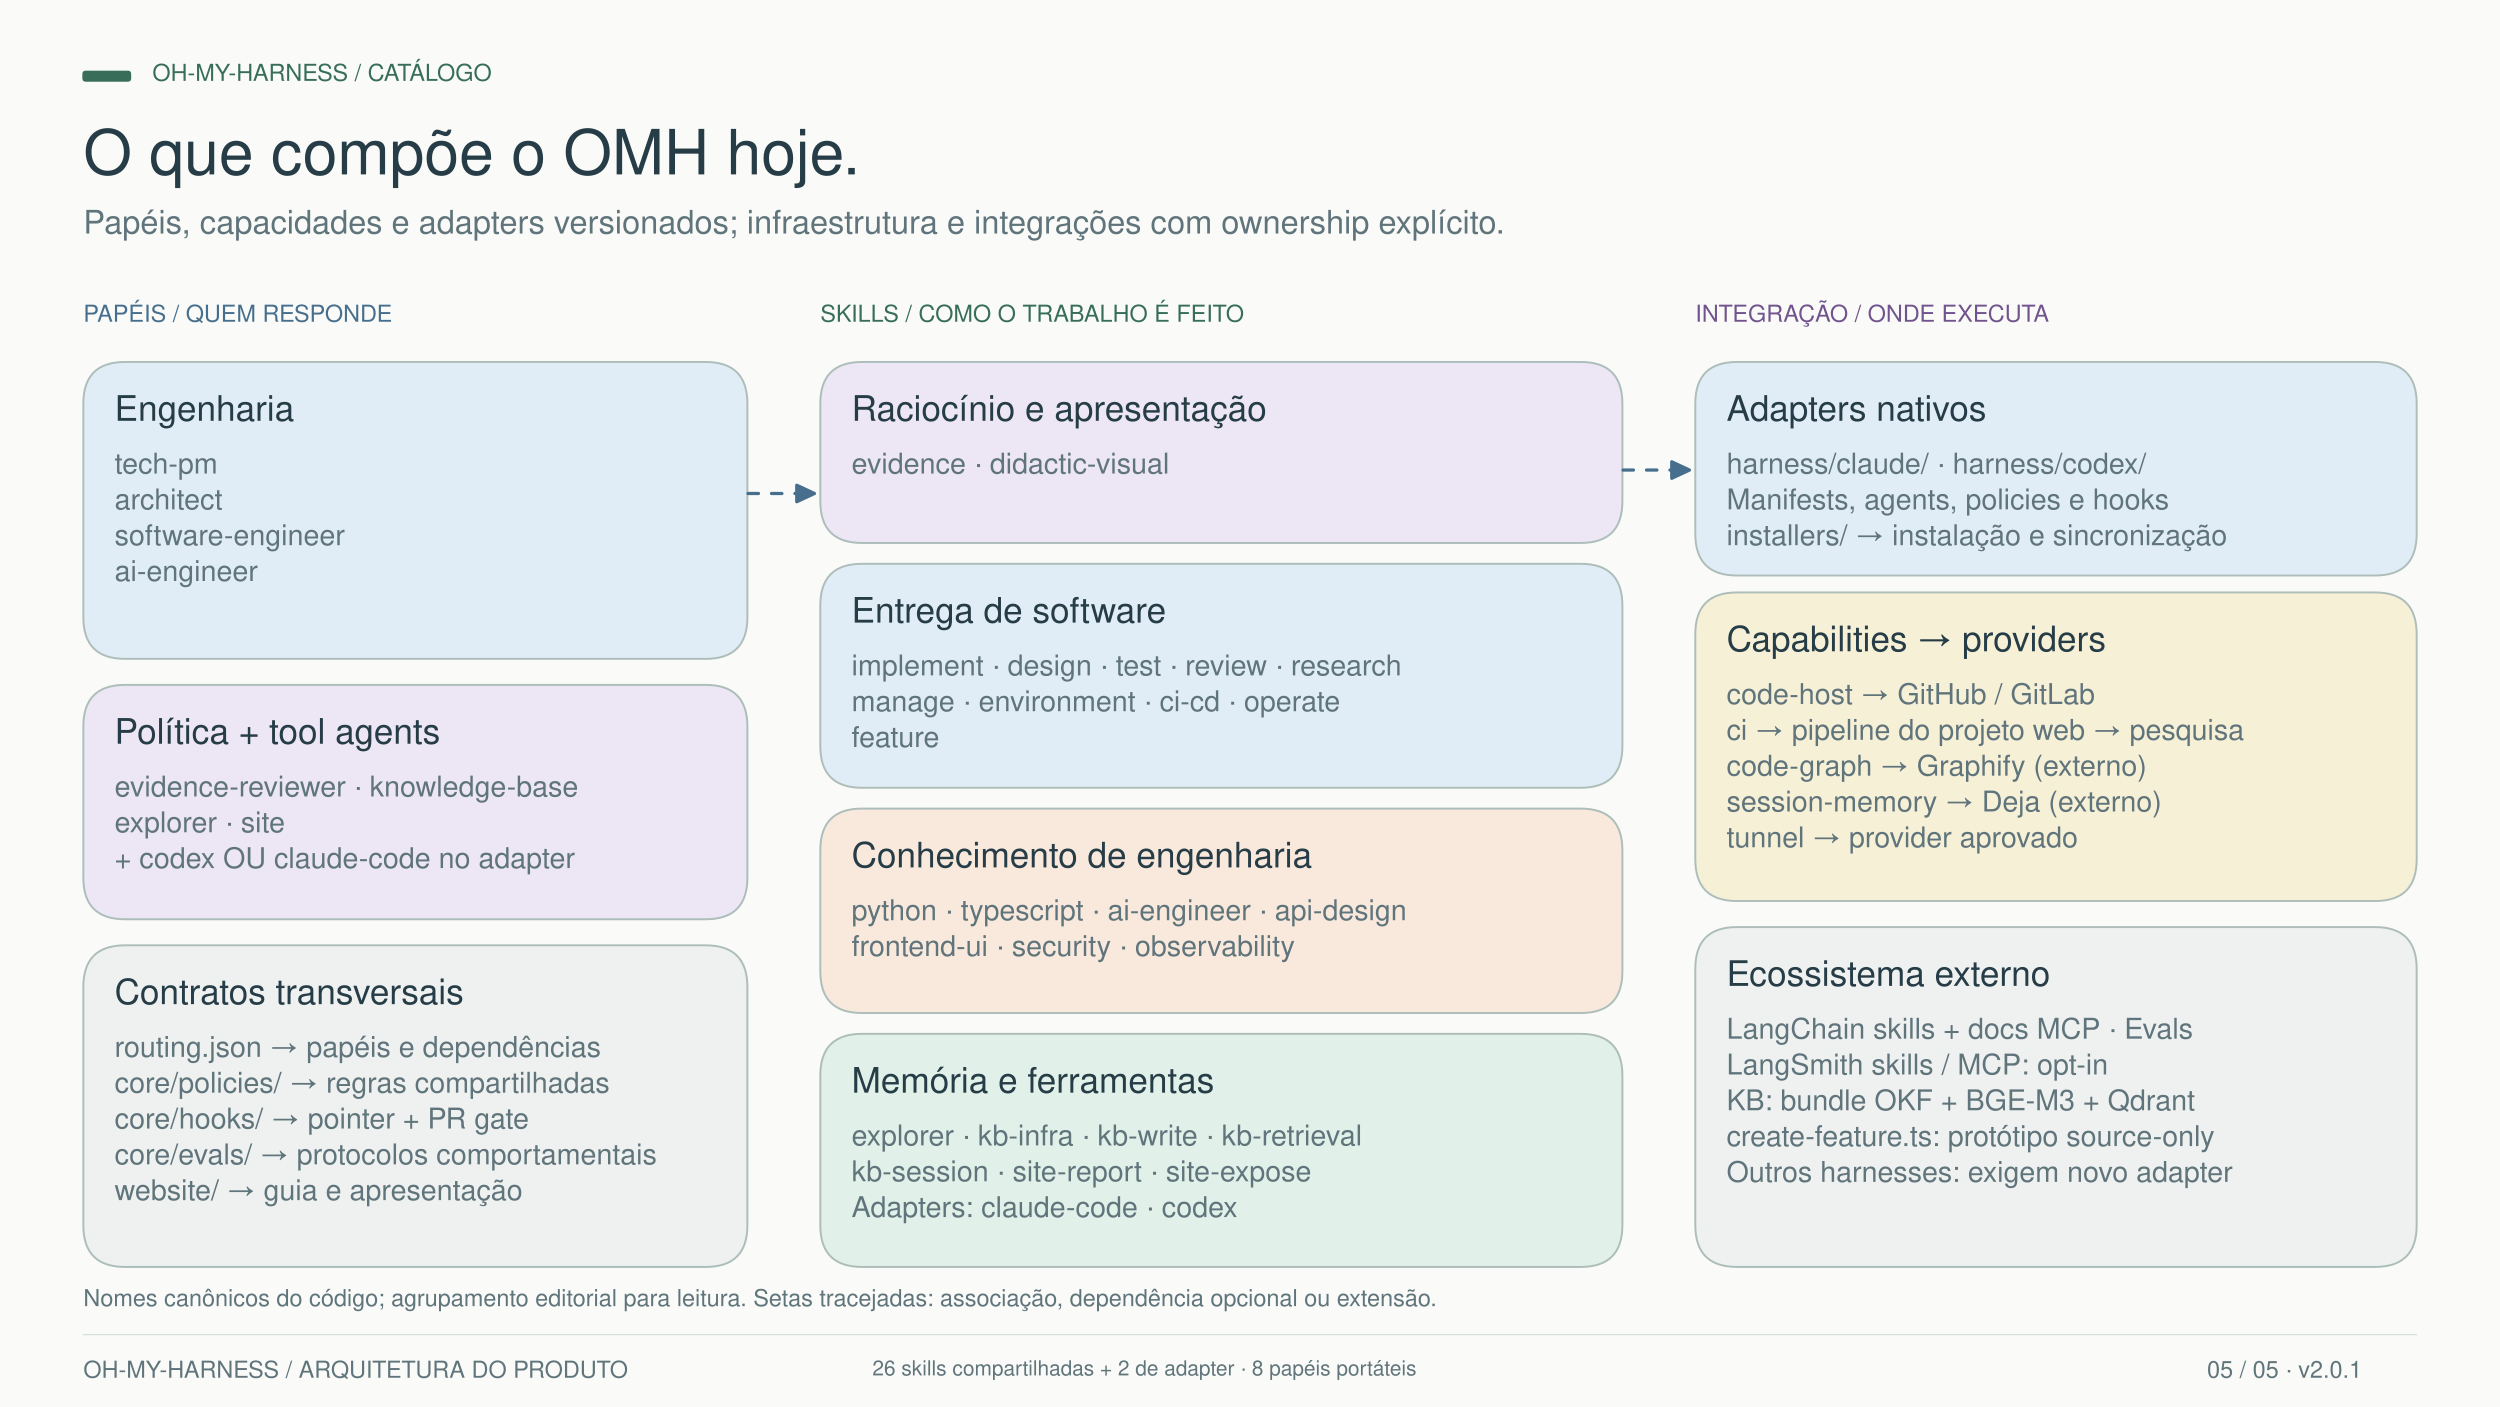
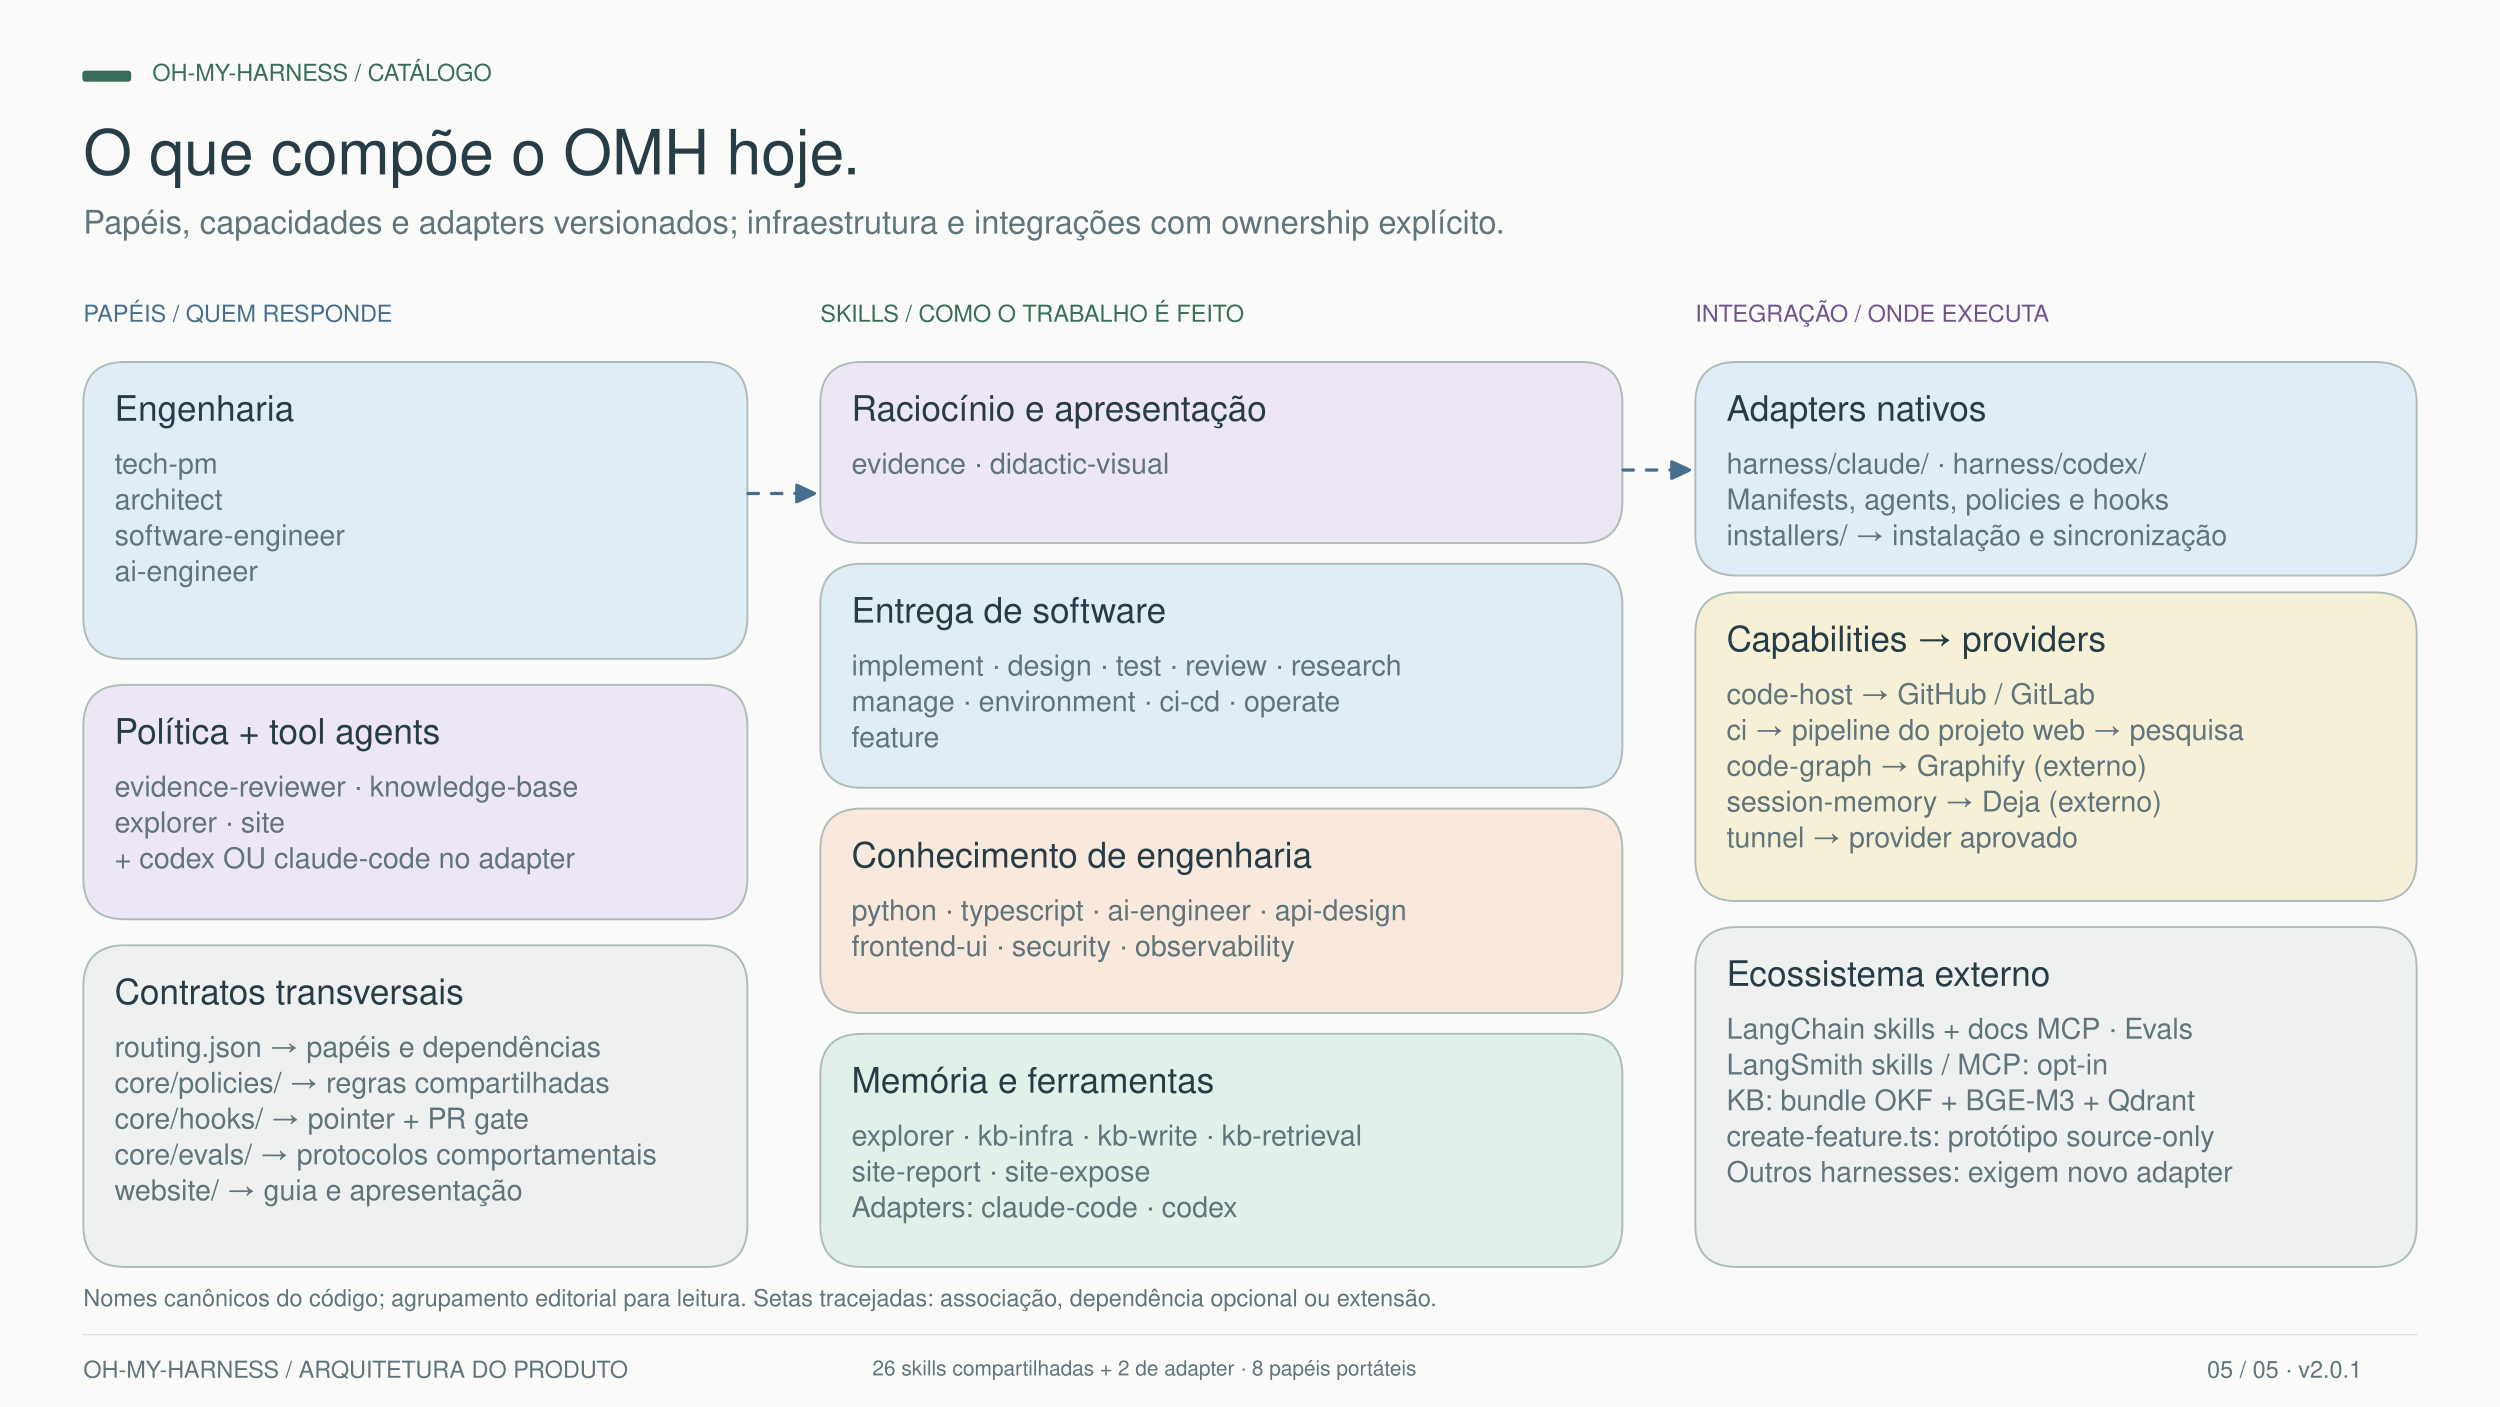
<svg xmlns="http://www.w3.org/2000/svg" version="1.1" viewBox="0 0 1920 1080" width="1920" height="1080">
  <defs>
    <style class="style-fonts">
      </style>
  </defs>
  <rect x="0" y="0" width="1920" height="1080" fill="#FAFBF8" />
  <g stroke-linecap="round" transform="translate(0 0) rotate(0 960 540)">
    <path d="M0 0 L1920 0 L1920 1080 L0 1080" stroke="none" stroke-width="0" fill="#FAFBF8" />
    <path d="M0 0 C572.4 0, 1144.79 0, 1920 0 M0 0 C604.19 0, 1208.38 0, 1920 0 M1920 0 C1920 243.26, 1920 486.52, 1920 1080 M1920 0 C1920 427.32, 1920 854.64, 1920 1080 M1920 1080 C1520.27 1080, 1120.54 1080, 0 1080 M1920 1080 C1275.14 1080, 630.27 1080, 0 1080 M0 1080 C0 685.78, 0 291.56, 0 0 M0 1080 C0 728.29, 0 376.59, 0 0" stroke="#FAFBF8" stroke-width="1.5" fill="none" />
  </g>
  <g stroke-linecap="round" transform="translate(64 55) rotate(0 18 3.5)">
    <path d="M1.75 0 C11.61 0, 21.48 0, 34.25 0 C35.42 0, 36 0.58, 36 1.75 C36 3, 36 4.26, 36 5.25 C36 6.42, 35.42 7, 34.25 7 C23.56 7, 12.88 7, 1.75 7 C0.58 7, 0 6.42, 0 5.25 C0 3.98, 0 2.7, 0 1.75 C0 0.58, 0.58 0, 1.75 0" stroke="none" stroke-width="0" fill="#386E59" />
    <path d="M1.75 0 C12.15 0, 22.56 0, 34.25 0 M1.75 0 C10.17 0, 18.6 0, 34.25 0 M34.25 0 C35.42 0, 36 0.58, 36 1.75 M34.25 0 C35.42 0, 36 0.58, 36 1.75 M36 1.75 C36 3.08, 36 4.42, 36 5.25 M36 1.75 C36 2.85, 36 3.95, 36 5.25 M36 5.25 C36 6.42, 35.42 7, 34.25 7 M36 5.25 C36 6.42, 35.42 7, 34.25 7 M34.25 7 C23.64 7, 13.02 7, 1.75 7 M34.25 7 C25.38 7, 16.51 7, 1.75 7 M1.75 7 C0.58 7, 0 6.42, 0 5.25 M1.75 7 C0.58 7, 0 6.42, 0 5.25 M0 5.25 C0 4.04, 0 2.83, 0 1.75 M0 5.25 C0 4.25, 0 3.24, 0 1.75 M0 1.75 C0 0.58, 0.58 0, 1.75 0 M0 1.75 C0 0.58, 0.58 0, 1.75 0" stroke="#386E59" stroke-width="1.5" fill="none" />
  </g>
  <g transform="translate(117 46) rotate(0 152.5298 11.25)">
    <text x="0" y="16.11" font-family="Helvetica, Segoe UI Emoji" font-size="18px" fill="#386E59" text-anchor="start" style="white-space: pre;" direction="ltr" dominant-baseline="alphabetic">OH-MY-HARNESS     /     CATÁLOGO</text>
  </g>
  <g transform="translate(64 91) rotate(0 298.8164 30)">
    <text x="0" y="42.961" font-family="Helvetica, Segoe UI Emoji" font-size="48px" fill="#263C46" text-anchor="start" style="white-space: pre;" direction="ltr" dominant-baseline="alphabetic">O que compõe o OMH hoje.</text>
  </g>
  <g transform="translate(64 157) rotate(0 548.2239 15.625)">
    <text x="0" y="22.375" font-family="Helvetica, Segoe UI Emoji" font-size="25px" fill="#60747B" text-anchor="start" style="white-space: pre;" direction="ltr" dominant-baseline="alphabetic">Papéis, capacidades e adapters versionados; infraestrutura e integrações com ownership explícito.</text>
  </g>
  <g stroke-linecap="round">
    <g transform="translate(64 1025) rotate(0 896 0)">
      <path d="M0 0 C597.27 0, 1194.54 0, 1792 0 M0 0 C617.97 0, 1235.94 0, 1792 0" stroke="#D7E0DD" stroke-width="1" fill="none" />
    </g>
  </g>
  <mask />
  <g transform="translate(64 1042) rotate(0 216.0264 11.25)">
    <text x="0" y="16.11" font-family="Helvetica, Segoe UI Emoji" font-size="18px" fill="#60747B" text-anchor="start" style="white-space: pre;" direction="ltr" dominant-baseline="alphabetic">OH-MY-HARNESS  /  ARQUITETURA DO PRODUTO</text>
  </g>
  <g transform="translate(670 1042) rotate(0 208.7891 10)">
    <text x="0" y="14.32" font-family="Helvetica, Segoe UI Emoji" font-size="16px" fill="#60747B" text-anchor="start" style="white-space: pre;" direction="ltr" dominant-baseline="alphabetic">26 skills compartilhadas + 2 de adapter · 8 papéis portáteis</text>
  </g>
  <g transform="translate(1695 1042) rotate(0 64.54248 11.25)">
    <text x="0" y="16.11" font-family="Helvetica, Segoe UI Emoji" font-size="18px" fill="#60747B" text-anchor="start" style="white-space: pre;" direction="ltr" dominant-baseline="alphabetic">05 / 05  ·  v2.0.1</text>
  </g>
  <g transform="translate(64 231) rotate(0 124.3652 11.25)">
    <text x="0" y="16.11" font-family="Helvetica, Segoe UI Emoji" font-size="18px" fill="#476F8D" text-anchor="start" style="white-space: pre;" direction="ltr" dominant-baseline="alphabetic">PAPÉIS  /  QUEM RESPONDE</text>
  </g>
  <g transform="translate(630 231) rotate(0 168.8774 11.25)">
    <text x="0" y="16.11" font-family="Helvetica, Segoe UI Emoji" font-size="18px" fill="#386E59" text-anchor="start" style="white-space: pre;" direction="ltr" dominant-baseline="alphabetic">SKILLS  /  COMO O TRABALHO É FEITO</text>
  </g>
  <g transform="translate(1302 231) rotate(0 142.3564 11.25)">
    <text x="0" y="16.11" font-family="Helvetica, Segoe UI Emoji" font-size="18px" fill="#71548E" text-anchor="start" style="white-space: pre;" direction="ltr" dominant-baseline="alphabetic">INTEGRAÇÃO  /  ONDE EXECUTA</text>
  </g>
  <a href="https://github.com/nelsonfrugeri-tech/oh-my-harness/blob/bf6eb4d53feffa3d135c0fef8afc46e215b26dc4/core/agents/routing.json">
    <g stroke-linecap="round" transform="translate(64 278) rotate(0 255 114)">
      <path d="M32 0 C191.82 0, 351.65 0, 478 0 C499.33 0, 510 10.67, 510 32 C510 85.92, 510 139.84, 510 196 C510 217.33, 499.33 228, 478 228 C315.54 228, 153.08 228, 32 228 C10.67 228, 0 217.33, 0 196 C0 162.96, 0 129.91, 0 32 C0 10.67, 10.67 0, 32 0" stroke="none" stroke-width="0" fill="#E1EDF6" />
      <path d="M32 0 C185.8 0, 339.61 0, 478 0 M32 0 C158.13 0, 284.27 0, 478 0 M478 0 C499.33 0, 510 10.67, 510 32 M478 0 C499.33 0, 510 10.67, 510 32 M510 32 C510 69.25, 510 106.51, 510 196 M510 32 C510 66.59, 510 101.18, 510 196 M510 196 C510 217.33, 499.33 228, 478 228 M510 196 C510 217.33, 499.33 228, 478 228 M478 228 C338.59 228, 199.19 228, 32 228 M478 228 C310.61 228, 143.22 228, 32 228 M32 228 C10.67 228, 0 217.33, 0 196 M32 228 C10.67 228, 0 217.33, 0 196 M0 196 C0 130.81, 0 65.63, 0 32 M0 196 C0 159.65, 0 123.3, 0 32 M0 32 C0 10.67, 10.67 0, 32 0 M0 32 C0 10.67, 10.67 0, 32 0" stroke="#ADBDBA" stroke-width="1.5" fill="none" />
    </g>
  </a>
  <g transform="translate(88 299) rotate(0 69.05566 16.875)">
    <text x="0" y="24.166" font-family="Helvetica, Segoe UI Emoji" font-size="27px" fill="#263C46" text-anchor="start" style="white-space: pre;" direction="ltr" dominant-baseline="alphabetic">Engenharia</text>
  </g>
  <g transform="translate(88 344) rotate(0 88.04834 55)">
    <text x="0" y="19.69" font-family="Helvetica, Segoe UI Emoji" font-size="22px" fill="#60747B" text-anchor="start" style="white-space: pre;" direction="ltr" dominant-baseline="alphabetic">tech-pm</text>
    <text x="0" y="47.19" font-family="Helvetica, Segoe UI Emoji" font-size="22px" fill="#60747B" text-anchor="start" style="white-space: pre;" direction="ltr" dominant-baseline="alphabetic">architect</text>
    <text x="0" y="74.69" font-family="Helvetica, Segoe UI Emoji" font-size="22px" fill="#60747B" text-anchor="start" style="white-space: pre;" direction="ltr" dominant-baseline="alphabetic">software-engineer</text>
    <text x="0" y="102.19" font-family="Helvetica, Segoe UI Emoji" font-size="22px" fill="#60747B" text-anchor="start" style="white-space: pre;" direction="ltr" dominant-baseline="alphabetic">ai-engineer</text>
  </g>
  <a href="https://github.com/nelsonfrugeri-tech/oh-my-harness/blob/bf6eb4d53feffa3d135c0fef8afc46e215b26dc4/core/agents/routing.json">
    <g stroke-linecap="round" transform="translate(64 526) rotate(0 255 90)">
      <path d="M32 0 C148.56 0, 265.11 0, 478 0 C499.33 0, 510 10.67, 510 32 C510 71.02, 510 110.03, 510 148 C510 169.33, 499.33 180, 478 180 C377.45 180, 276.89 180, 32 180 C10.67 180, 0 169.33, 0 148 C0 106.67, 0 65.35, 0 32 C0 10.67, 10.67 0, 32 0" stroke="none" stroke-width="0" fill="#ECE6F5" />
      <path d="M32 0 C163.13 0, 294.25 0, 478 0 M32 0 C122.88 0, 213.76 0, 478 0 M478 0 C499.33 0, 510 10.67, 510 32 M478 0 C499.33 0, 510 10.67, 510 32 M510 32 C510 77.75, 510 123.51, 510 148 M510 32 C510 56.24, 510 80.48, 510 148 M510 148 C510 169.33, 499.33 180, 478 180 M510 148 C510 169.33, 499.33 180, 478 180 M478 180 C372.68 180, 267.36 180, 32 180 M478 180 C330.28 180, 182.56 180, 32 180 M32 180 C10.67 180, 0 169.33, 0 148 M32 180 C10.67 180, 0 169.33, 0 148 M0 148 C0 102.16, 0 56.31, 0 32 M0 148 C0 119.8, 0 91.61, 0 32 M0 32 C0 10.67, 10.67 0, 32 0 M0 32 C0 10.67, 10.67 0, 32 0" stroke="#ADBDBA" stroke-width="1.5" fill="none" />
    </g>
  </a>
  <g transform="translate(88 547) rotate(0 125.7056 16.875)">
    <text x="0" y="24.166" font-family="Helvetica, Segoe UI Emoji" font-size="27px" fill="#263C46" text-anchor="start" style="white-space: pre;" direction="ltr" dominant-baseline="alphabetic">Política + tool agents</text>
  </g>
  <g transform="translate(88 592) rotate(0 178.5405 41.25)">
    <text x="0" y="19.69" font-family="Helvetica, Segoe UI Emoji" font-size="22px" fill="#60747B" text-anchor="start" style="white-space: pre;" direction="ltr" dominant-baseline="alphabetic">evidence-reviewer · knowledge-base</text>
    <text x="0" y="47.19" font-family="Helvetica, Segoe UI Emoji" font-size="22px" fill="#60747B" text-anchor="start" style="white-space: pre;" direction="ltr" dominant-baseline="alphabetic">explorer · site</text>
    <text x="0" y="74.69" font-family="Helvetica, Segoe UI Emoji" font-size="22px" fill="#60747B" text-anchor="start" style="white-space: pre;" direction="ltr" dominant-baseline="alphabetic">+ codex OU claude-code no adapter</text>
  </g>
  <a href="https://github.com/nelsonfrugeri-tech/oh-my-harness/blob/bf6eb4d53feffa3d135c0fef8afc46e215b26dc4/README.md">
    <g stroke-linecap="round" transform="translate(64 726) rotate(0 255 123.5)">
      <path d="M32 0 C154.31 0, 276.62 0, 478 0 C499.33 0, 510 10.67, 510 32 C510 101.18, 510 170.37, 510 215 C510 236.33, 499.33 247, 478 247 C362.95 247, 247.91 247, 32 247 C10.67 247, 0 236.33, 0 215 C0 157.71, 0 100.43, 0 32 C0 10.67, 10.67 0, 32 0" stroke="none" stroke-width="0" fill="#EEF1F0" />
      <path d="M32 0 C205.36 0, 378.72 0, 478 0 M32 0 C157.31 0, 282.62 0, 478 0 M478 0 C499.33 0, 510 10.67, 510 32 M478 0 C499.33 0, 510 10.67, 510 32 M510 32 C510 82.24, 510 132.49, 510 215 M510 32 C510 89.68, 510 147.36, 510 215 M510 215 C510 236.33, 499.33 247, 478 247 M510 215 C510 236.33, 499.33 247, 478 247 M478 247 C352.11 247, 226.22 247, 32 247 M478 247 C332.52 247, 187.05 247, 32 247 M32 247 C10.67 247, 0 236.33, 0 215 M32 247 C10.67 247, 0 236.33, 0 215 M0 215 C0 157.09, 0 99.19, 0 32 M0 215 C0 174.73, 0 134.46, 0 32 M0 32 C0 10.67, 10.67 0, 32 0 M0 32 C0 10.67, 10.67 0, 32 0" stroke="#ADBDBA" stroke-width="1.5" fill="none" />
    </g>
  </a>
  <g transform="translate(88 747) rotate(0 135.0527 16.875)">
    <text x="0" y="24.166" font-family="Helvetica, Segoe UI Emoji" font-size="27px" fill="#263C46" text-anchor="start" style="white-space: pre;" direction="ltr" dominant-baseline="alphabetic">Contratos transversais</text>
  </g>
  <g transform="translate(88 792) rotate(0 208.479 68.75)">
    <text x="0" y="19.69" font-family="Helvetica, Segoe UI Emoji" font-size="22px" fill="#60747B" text-anchor="start" style="white-space: pre;" direction="ltr" dominant-baseline="alphabetic">routing.json → papéis e dependências</text>
    <text x="0" y="47.19" font-family="Helvetica, Segoe UI Emoji" font-size="22px" fill="#60747B" text-anchor="start" style="white-space: pre;" direction="ltr" dominant-baseline="alphabetic">core/policies/ → regras compartilhadas</text>
    <text x="0" y="74.69" font-family="Helvetica, Segoe UI Emoji" font-size="22px" fill="#60747B" text-anchor="start" style="white-space: pre;" direction="ltr" dominant-baseline="alphabetic">core/hooks/ → pointer + PR gate</text>
    <text x="0" y="102.19" font-family="Helvetica, Segoe UI Emoji" font-size="22px" fill="#60747B" text-anchor="start" style="white-space: pre;" direction="ltr" dominant-baseline="alphabetic">core/evals/ → protocolos comportamentais</text>
    <text x="0" y="129.69" font-family="Helvetica, Segoe UI Emoji" font-size="22px" fill="#60747B" text-anchor="start" style="white-space: pre;" direction="ltr" dominant-baseline="alphabetic">website/ → guia e apresentação</text>
  </g>
  <a href="https://github.com/nelsonfrugeri-tech/oh-my-harness/blob/bf6eb4d53feffa3d135c0fef8afc46e215b26dc4/core/skills/evidence/SKILL.md">
    <g stroke-linecap="round" transform="translate(630 278) rotate(0 308 69.5)">
      <path d="M32 0 C176.42 0, 320.84 0, 584 0 C605.33 0, 616 10.67, 616 32 C616 54.84, 616 77.68, 616 107 C616 128.33, 605.33 139, 584 139 C443.04 139, 302.08 139, 32 139 C10.67 139, 0 128.33, 0 107 C0 84.05, 0 61.09, 0 32 C0 10.67, 10.67 0, 32 0" stroke="none" stroke-width="0" fill="#ECE6F5" />
      <path d="M32 0 C250.41 0, 468.82 0, 584 0 M32 0 C146.92 0, 261.85 0, 584 0 M584 0 C605.33 0, 616 10.67, 616 32 M584 0 C605.33 0, 616 10.67, 616 32 M616 32 C616 47.29, 616 62.58, 616 107 M616 32 C616 49.63, 616 67.26, 616 107 M616 107 C616 128.33, 605.33 139, 584 139 M616 107 C616 128.33, 605.33 139, 584 139 M584 139 C367.06 139, 150.12 139, 32 139 M584 139 C365.5 139, 147 139, 32 139 M32 139 C10.67 139, 0 128.33, 0 107 M32 139 C10.67 139, 0 128.33, 0 107 M0 107 C0 86.4, 0 65.8, 0 32 M0 107 C0 80.1, 0 53.19, 0 32 M0 32 C0 10.67, 10.67 0, 32 0 M0 32 C0 10.67, 10.67 0, 32 0" stroke="#ADBDBA" stroke-width="1.5" fill="none" />
    </g>
  </a>
  <g transform="translate(654 299) rotate(0 159.8511 16.875)">
    <text x="0" y="24.166" font-family="Helvetica, Segoe UI Emoji" font-size="27px" fill="#263C46" text-anchor="start" style="white-space: pre;" direction="ltr" dominant-baseline="alphabetic">Raciocínio e apresentação</text>
  </g>
  <g transform="translate(654 344) rotate(0 122.2837 13.75)">
    <text x="0" y="19.69" font-family="Helvetica, Segoe UI Emoji" font-size="22px" fill="#60747B" text-anchor="start" style="white-space: pre;" direction="ltr" dominant-baseline="alphabetic">evidence · didactic-visual</text>
  </g>
  <a href="https://github.com/nelsonfrugeri-tech/oh-my-harness/blob/bf6eb4d53feffa3d135c0fef8afc46e215b26dc4/README.md">
    <g stroke-linecap="round" transform="translate(630 433) rotate(0 308 86)">
      <path d="M32 0 C201.02 0, 370.04 0, 584 0 C605.33 0, 616 10.67, 616 32 C616 72.11, 616 112.23, 616 140 C616 161.33, 605.33 172, 584 172 C457.08 172, 330.15 172, 32 172 C10.67 172, 0 161.33, 0 140 C0 99.24, 0 58.49, 0 32 C0 10.67, 10.67 0, 32 0" stroke="none" stroke-width="0" fill="#E1EDF6" />
      <path d="M32 0 C232.39 0, 432.77 0, 584 0 M32 0 C224.38 0, 416.76 0, 584 0 M584 0 C605.33 0, 616 10.67, 616 32 M584 0 C605.33 0, 616 10.67, 616 32 M616 32 C616 63.79, 616 95.57, 616 140 M616 32 C616 65.57, 616 99.15, 616 140 M616 140 C616 161.33, 605.33 172, 584 172 M616 140 C616 161.33, 605.33 172, 584 172 M584 172 C403.19 172, 222.37 172, 32 172 M584 172 C447.22 172, 310.44 172, 32 172 M32 172 C10.67 172, 0 161.33, 0 140 M32 172 C10.67 172, 0 161.33, 0 140 M0 140 C0 108.89, 0 77.78, 0 32 M0 140 C0 106.14, 0 72.29, 0 32 M0 32 C0 10.67, 10.67 0, 32 0 M0 32 C0 10.67, 10.67 0, 32 0" stroke="#ADBDBA" stroke-width="1.5" fill="none" />
    </g>
  </a>
  <g transform="translate(654 454) rotate(0 120.821 16.875)">
    <text x="0" y="24.166" font-family="Helvetica, Segoe UI Emoji" font-size="27px" fill="#263C46" text-anchor="start" style="white-space: pre;" direction="ltr" dominant-baseline="alphabetic">Entrega de software</text>
  </g>
  <g transform="translate(654 499) rotate(0 212.1421 41.25)">
    <text x="0" y="19.69" font-family="Helvetica, Segoe UI Emoji" font-size="22px" fill="#60747B" text-anchor="start" style="white-space: pre;" direction="ltr" dominant-baseline="alphabetic">implement · design · test · review · research</text>
    <text x="0" y="47.19" font-family="Helvetica, Segoe UI Emoji" font-size="22px" fill="#60747B" text-anchor="start" style="white-space: pre;" direction="ltr" dominant-baseline="alphabetic">manage · environment · ci-cd · operate</text>
    <text x="0" y="74.69" font-family="Helvetica, Segoe UI Emoji" font-size="22px" fill="#60747B" text-anchor="start" style="white-space: pre;" direction="ltr" dominant-baseline="alphabetic">feature</text>
  </g>
  <a href="https://github.com/nelsonfrugeri-tech/oh-my-harness/blob/bf6eb4d53feffa3d135c0fef8afc46e215b26dc4/README.md">
    <g stroke-linecap="round" transform="translate(630 621) rotate(0 308 78.5)">
      <path d="M32 0 C163.7 0, 295.39 0, 584 0 C605.33 0, 616 10.67, 616 32 C616 59.36, 616 86.73, 616 125 C616 146.33, 605.33 157, 584 157 C387.19 157, 190.39 157, 32 157 C10.67 157, 0 146.33, 0 125 C0 88.74, 0 52.47, 0 32 C0 10.67, 10.67 0, 32 0" stroke="none" stroke-width="0" fill="#F8E9DC" />
      <path d="M32 0 C236.09 0, 440.18 0, 584 0 M32 0 C157.39 0, 282.79 0, 584 0 M584 0 C605.33 0, 616 10.67, 616 32 M584 0 C605.33 0, 616 10.67, 616 32 M616 32 C616 62.29, 616 92.57, 616 125 M616 32 C616 61.07, 616 90.14, 616 125 M616 125 C616 146.33, 605.33 157, 584 157 M616 125 C616 146.33, 605.33 157, 584 157 M584 157 C454.53 157, 325.05 157, 32 157 M584 157 C364.59 157, 145.19 157, 32 157 M32 157 C10.67 157, 0 146.33, 0 125 M32 157 C10.67 157, 0 146.33, 0 125 M0 125 C0 94.21, 0 63.42, 0 32 M0 125 C0 91.67, 0 58.35, 0 32 M0 32 C0 10.67, 10.67 0, 32 0 M0 32 C0 10.67, 10.67 0, 32 0" stroke="#ADBDBA" stroke-width="1.5" fill="none" />
    </g>
  </a>
  <g transform="translate(654 642) rotate(0 177.1282 16.875)">
    <text x="0" y="24.166" font-family="Helvetica, Segoe UI Emoji" font-size="27px" fill="#263C46" text-anchor="start" style="white-space: pre;" direction="ltr" dominant-baseline="alphabetic">Conhecimento de engenharia</text>
  </g>
  <g transform="translate(654 687) rotate(0 213.3989 27.5)">
    <text x="0" y="19.69" font-family="Helvetica, Segoe UI Emoji" font-size="22px" fill="#60747B" text-anchor="start" style="white-space: pre;" direction="ltr" dominant-baseline="alphabetic">python · typescript · ai-engineer · api-design</text>
    <text x="0" y="47.19" font-family="Helvetica, Segoe UI Emoji" font-size="22px" fill="#60747B" text-anchor="start" style="white-space: pre;" direction="ltr" dominant-baseline="alphabetic">frontend-ui · security · observability</text>
  </g>
  <a href="https://github.com/nelsonfrugeri-tech/oh-my-harness/blob/bf6eb4d53feffa3d135c0fef8afc46e215b26dc4/README.md">
    <g stroke-linecap="round" transform="translate(630 794) rotate(0 308 89.5)">
      <path d="M32 0 C216.43 0, 400.87 0, 584 0 C605.33 0, 616 10.67, 616 32 C616 57.68, 616 83.36, 616 147 C616 168.33, 605.33 179, 584 179 C391.05 179, 198.1 179, 32 179 C10.67 179, 0 168.33, 0 147 C0 110.98, 0 74.97, 0 32 C0 10.67, 10.67 0, 32 0" stroke="none" stroke-width="0" fill="#E1F0E8" />
      <path d="M32 0 C205.82 0, 379.64 0, 584 0 M32 0 C249.73 0, 467.46 0, 584 0 M584 0 C605.33 0, 616 10.67, 616 32 M584 0 C605.33 0, 616 10.67, 616 32 M616 32 C616 63.39, 616 94.79, 616 147 M616 32 C616 59.16, 616 86.31, 616 147 M616 147 C616 168.33, 605.33 179, 584 179 M616 147 C616 168.33, 605.33 179, 584 179 M584 179 C425.6 179, 267.19 179, 32 179 M584 179 C365.85 179, 147.7 179, 32 179 M32 179 C10.67 179, 0 168.33, 0 147 M32 179 C10.67 179, 0 168.33, 0 147 M0 147 C0 110.74, 0 74.48, 0 32 M0 147 C0 116.95, 0 86.89, 0 32 M0 32 C0 10.67, 10.67 0, 32 0 M0 32 C0 10.67, 10.67 0, 32 0" stroke="#ADBDBA" stroke-width="1.5" fill="none" />
    </g>
  </a>
  <g transform="translate(654 815) rotate(0 139.5483 16.875)">
    <text x="0" y="24.166" font-family="Helvetica, Segoe UI Emoji" font-size="27px" fill="#263C46" text-anchor="start" style="white-space: pre;" direction="ltr" dominant-baseline="alphabetic">Memória e ferramentas</text>
  </g>
  <g transform="translate(654 860) rotate(0 196.8345 41.25)">
    <text x="0" y="19.69" font-family="Helvetica, Segoe UI Emoji" font-size="22px" fill="#60747B" text-anchor="start" style="white-space: pre;" direction="ltr" dominant-baseline="alphabetic">explorer · kb-infra · kb-write · kb-retrieval</text>
-     <text x="0" y="47.19" font-family="Helvetica, Segoe UI Emoji" font-size="22px" fill="#60747B" text-anchor="start" style="white-space: pre;" direction="ltr" dominant-baseline="alphabetic">kb-session · site-report · site-expose</text>
+     <text x="0" y="47.19" font-family="Helvetica, Segoe UI Emoji" font-size="22px" fill="#60747B" text-anchor="start" style="white-space: pre;" direction="ltr" dominant-baseline="alphabetic">site-report · site-expose</text>
    <text x="0" y="74.69" font-family="Helvetica, Segoe UI Emoji" font-size="22px" fill="#60747B" text-anchor="start" style="white-space: pre;" direction="ltr" dominant-baseline="alphabetic">Adapters: claude-code · codex</text>
  </g>
  <a href="https://github.com/nelsonfrugeri-tech/oh-my-harness/blob/bf6eb4d53feffa3d135c0fef8afc46e215b26dc4/harness/codex/README.md">
    <g stroke-linecap="round" transform="translate(1302 278) rotate(0 277 82)">
      <path d="M32 0 C193.73 0, 355.46 0, 522 0 C543.33 0, 554 10.67, 554 32 C554 59.63, 554 87.27, 554 132 C554 153.33, 543.33 164, 522 164 C413.63 164, 305.27 164, 32 164 C10.67 164, 0 153.33, 0 132 C0 98.92, 0 65.84, 0 32 C0 10.67, 10.67 0, 32 0" stroke="none" stroke-width="0" fill="#E1EDF6" />
      <path d="M32 0 C135.82 0, 239.65 0, 522 0 M32 0 C166.53 0, 301.06 0, 522 0 M522 0 C543.33 0, 554 10.67, 554 32 M522 0 C543.33 0, 554 10.67, 554 32 M554 32 C554 67.98, 554 103.95, 554 132 M554 32 C554 60.23, 554 88.45, 554 132 M554 132 C554 153.33, 543.33 164, 522 164 M554 132 C554 153.33, 543.33 164, 522 164 M522 164 C398.24 164, 274.48 164, 32 164 M522 164 C366.95 164, 211.9 164, 32 164 M32 164 C10.67 164, 0 153.33, 0 132 M32 164 C10.67 164, 0 153.33, 0 132 M0 132 C0 108.45, 0 84.89, 0 32 M0 132 C0 104.58, 0 77.15, 0 32 M0 32 C0 10.67, 10.67 0, 32 0 M0 32 C0 10.67, 10.67 0, 32 0" stroke="#ADBDBA" stroke-width="1.5" fill="none" />
    </g>
  </a>
  <g transform="translate(1326 299) rotate(0 100.5579 16.875)">
    <text x="0" y="24.166" font-family="Helvetica, Segoe UI Emoji" font-size="27px" fill="#263C46" text-anchor="start" style="white-space: pre;" direction="ltr" dominant-baseline="alphabetic">Adapters nativos</text>
  </g>
  <g transform="translate(1326 344) rotate(0 192.5913 41.25)">
    <text x="0" y="19.69" font-family="Helvetica, Segoe UI Emoji" font-size="22px" fill="#60747B" text-anchor="start" style="white-space: pre;" direction="ltr" dominant-baseline="alphabetic">harness/claude/ · harness/codex/</text>
    <text x="0" y="47.19" font-family="Helvetica, Segoe UI Emoji" font-size="22px" fill="#60747B" text-anchor="start" style="white-space: pre;" direction="ltr" dominant-baseline="alphabetic">Manifests, agents, policies e hooks</text>
    <text x="0" y="74.69" font-family="Helvetica, Segoe UI Emoji" font-size="22px" fill="#60747B" text-anchor="start" style="white-space: pre;" direction="ltr" dominant-baseline="alphabetic">installers/ → instalação e sincronização</text>
  </g>
  <a href="https://github.com/nelsonfrugeri-tech/oh-my-harness/blob/bf6eb4d53feffa3d135c0fef8afc46e215b26dc4/README.md">
    <g stroke-linecap="round" transform="translate(1302 455) rotate(0 277 118.5)">
      <path d="M32 0 C144.93 0, 257.86 0, 522 0 C543.33 0, 554 10.67, 554 32 C554 101.09, 554 170.17, 554 205 C554 226.33, 543.33 237, 522 237 C379.3 237, 236.6 237, 32 237 C10.67 237, 0 226.33, 0 205 C0 139.62, 0 74.24, 0 32 C0 10.67, 10.67 0, 32 0" stroke="none" stroke-width="0" fill="#F6F0D7" />
      <path d="M32 0 C146.65 0, 261.3 0, 522 0 M32 0 C131.9 0, 231.8 0, 522 0 M522 0 C543.33 0, 554 10.67, 554 32 M522 0 C543.33 0, 554 10.67, 554 32 M554 32 C554 92.93, 554 153.86, 554 205 M554 32 C554 99.99, 554 167.98, 554 205 M554 205 C554 226.33, 543.33 237, 522 237 M554 205 C554 226.33, 543.33 237, 522 237 M522 237 C342.4 237, 162.8 237, 32 237 M522 237 C387.41 237, 252.83 237, 32 237 M32 237 C10.67 237, 0 226.33, 0 205 M32 237 C10.67 237, 0 226.33, 0 205 M0 205 C0 139.05, 0 73.11, 0 32 M0 205 C0 159.74, 0 114.47, 0 32 M0 32 C0 10.67, 10.67 0, 32 0 M0 32 C0 10.67, 10.67 0, 32 0" stroke="#ADBDBA" stroke-width="1.5" fill="none" />
    </g>
  </a>
  <g transform="translate(1326 476) rotate(0 146.3115 16.875)">
    <text x="0" y="24.166" font-family="Helvetica, Segoe UI Emoji" font-size="27px" fill="#263C46" text-anchor="start" style="white-space: pre;" direction="ltr" dominant-baseline="alphabetic">Capabilities → providers</text>
  </g>
  <g transform="translate(1326 521) rotate(0 211.562 68.75)">
    <text x="0" y="19.69" font-family="Helvetica, Segoe UI Emoji" font-size="22px" fill="#60747B" text-anchor="start" style="white-space: pre;" direction="ltr" dominant-baseline="alphabetic">code-host → GitHub / GitLab</text>
    <text x="0" y="47.19" font-family="Helvetica, Segoe UI Emoji" font-size="22px" fill="#60747B" text-anchor="start" style="white-space: pre;" direction="ltr" dominant-baseline="alphabetic">ci → pipeline do projeto     web → pesquisa</text>
    <text x="0" y="74.69" font-family="Helvetica, Segoe UI Emoji" font-size="22px" fill="#60747B" text-anchor="start" style="white-space: pre;" direction="ltr" dominant-baseline="alphabetic">code-graph → Graphify (externo)</text>
    <text x="0" y="102.19" font-family="Helvetica, Segoe UI Emoji" font-size="22px" fill="#60747B" text-anchor="start" style="white-space: pre;" direction="ltr" dominant-baseline="alphabetic">session-memory → Deja (externo)</text>
    <text x="0" y="129.69" font-family="Helvetica, Segoe UI Emoji" font-size="22px" fill="#60747B" text-anchor="start" style="white-space: pre;" direction="ltr" dominant-baseline="alphabetic">tunnel → provider aprovado</text>
  </g>
  <a href="https://github.com/nelsonfrugeri-tech/oh-my-harness/blob/bf6eb4d53feffa3d135c0fef8afc46e215b26dc4/README.md">
    <g stroke-linecap="round" transform="translate(1302 712) rotate(0 277 130.5)">
      <path d="M32 0 C215.81 0, 399.62 0, 522 0 C543.33 0, 554 10.67, 554 32 C554 86.54, 554 141.08, 554 229 C554 250.33, 543.33 261, 522 261 C409.27 261, 296.54 261, 32 261 C10.67 261, 0 250.33, 0 229 C0 166.15, 0 103.29, 0 32 C0 10.67, 10.67 0, 32 0" stroke="none" stroke-width="0" fill="#EEF1F0" />
      <path d="M32 0 C163.81 0, 295.62 0, 522 0 M32 0 C176.21 0, 320.43 0, 522 0 M522 0 C543.33 0, 554 10.67, 554 32 M522 0 C543.33 0, 554 10.67, 554 32 M554 32 C554 80.23, 554 128.46, 554 229 M554 32 C554 96.53, 554 161.06, 554 229 M554 229 C554 250.33, 543.33 261, 522 261 M554 229 C554 250.33, 543.33 261, 522 261 M522 261 C392.14 261, 262.29 261, 32 261 M522 261 C380.85 261, 239.7 261, 32 261 M32 261 C10.67 261, 0 250.33, 0 229 M32 261 C10.67 261, 0 250.33, 0 229 M0 229 C0 155.56, 0 82.12, 0 32 M0 229 C0 168.68, 0 108.36, 0 32 M0 32 C0 10.67, 10.67 0, 32 0 M0 32 C0 10.67, 10.67 0, 32 0" stroke="#ADBDBA" stroke-width="1.5" fill="none" />
    </g>
  </a>
  <g transform="translate(1326 733) rotate(0 125.3035 16.875)">
    <text x="0" y="24.166" font-family="Helvetica, Segoe UI Emoji" font-size="27px" fill="#263C46" text-anchor="start" style="white-space: pre;" direction="ltr" dominant-baseline="alphabetic">Ecossistema externo</text>
  </g>
  <g transform="translate(1326 778) rotate(0 195.6636 68.75)">
    <text x="0" y="19.69" font-family="Helvetica, Segoe UI Emoji" font-size="22px" fill="#60747B" text-anchor="start" style="white-space: pre;" direction="ltr" dominant-baseline="alphabetic">LangChain skills + docs MCP · Evals</text>
    <text x="0" y="47.19" font-family="Helvetica, Segoe UI Emoji" font-size="22px" fill="#60747B" text-anchor="start" style="white-space: pre;" direction="ltr" dominant-baseline="alphabetic">LangSmith skills / MCP: opt-in</text>
    <text x="0" y="74.69" font-family="Helvetica, Segoe UI Emoji" font-size="22px" fill="#60747B" text-anchor="start" style="white-space: pre;" direction="ltr" dominant-baseline="alphabetic">KB: bundle OKF + BGE-M3 + Qdrant</text>
    <text x="0" y="102.19" font-family="Helvetica, Segoe UI Emoji" font-size="22px" fill="#60747B" text-anchor="start" style="white-space: pre;" direction="ltr" dominant-baseline="alphabetic">create-feature.ts: protótipo source-only</text>
    <text x="0" y="129.69" font-family="Helvetica, Segoe UI Emoji" font-size="22px" fill="#60747B" text-anchor="start" style="white-space: pre;" direction="ltr" dominant-baseline="alphabetic">Outros harnesses: exigem novo adapter</text>
  </g>
  <g stroke-linecap="round">
    <g transform="translate(574.5 379) rotate(0 25.5 0)">
      <path d="M0 0 C18.62 0, 37.23 0, 51 0" stroke="#476F8D" stroke-width="2.5" fill="none" stroke-dasharray="8 10" />
    </g>
    <g transform="translate(574.5 379) rotate(0 25.5 0)">
      <path d="M51 0 L37.41 6.34 L37.41 -6.34 L51 0" stroke="none" stroke-width="0" fill="#476F8D" fill-rule="evenodd" />
      <path d="M51 0 C46.04 2.31, 41.08 4.63, 37.41 6.34 M37.41 6.34 C37.41 2.21, 37.41 -1.92, 37.41 -6.34 M37.41 -6.34 C41.65 -4.36, 45.9 -2.38, 51 0 M51 0 C51 0, 51 0, 51 0" stroke="#476F8D" stroke-width="2.5" fill="none" />
    </g>
  </g>
  <mask />
  <g stroke-linecap="round">
    <g transform="translate(1246.5 361) rotate(0 25.5 0)">
      <path d="M0 0 C10.4 0, 20.8 0, 51 0" stroke="#476F8D" stroke-width="2.5" fill="none" stroke-dasharray="8 10" />
    </g>
    <g transform="translate(1246.5 361) rotate(0 25.5 0)">
      <path d="M51 0 L37.41 6.34 L37.41 -6.34 L51 0" stroke="none" stroke-width="0" fill="#476F8D" fill-rule="evenodd" />
      <path d="M51 0 C48.23 1.29, 45.46 2.58, 37.41 6.34 M37.41 6.34 C37.41 3.36, 37.41 0.38, 37.41 -6.34 M37.41 -6.34 C41.54 -4.41, 45.67 -2.49, 51 0 M51 0 C51 0, 51 0, 51 0" stroke="#476F8D" stroke-width="2.5" fill="none" />
    </g>
  </g>
  <mask />
  <g transform="translate(64 987) rotate(0 521.332 11.25)">
    <text x="0" y="16.11" font-family="Helvetica, Segoe UI Emoji" font-size="18px" fill="#60747B" text-anchor="start" style="white-space: pre;" direction="ltr" dominant-baseline="alphabetic">Nomes canônicos do código; agrupamento editorial para leitura. Setas tracejadas: associação, dependência opcional ou extensão.</text>
  </g>
</svg>
